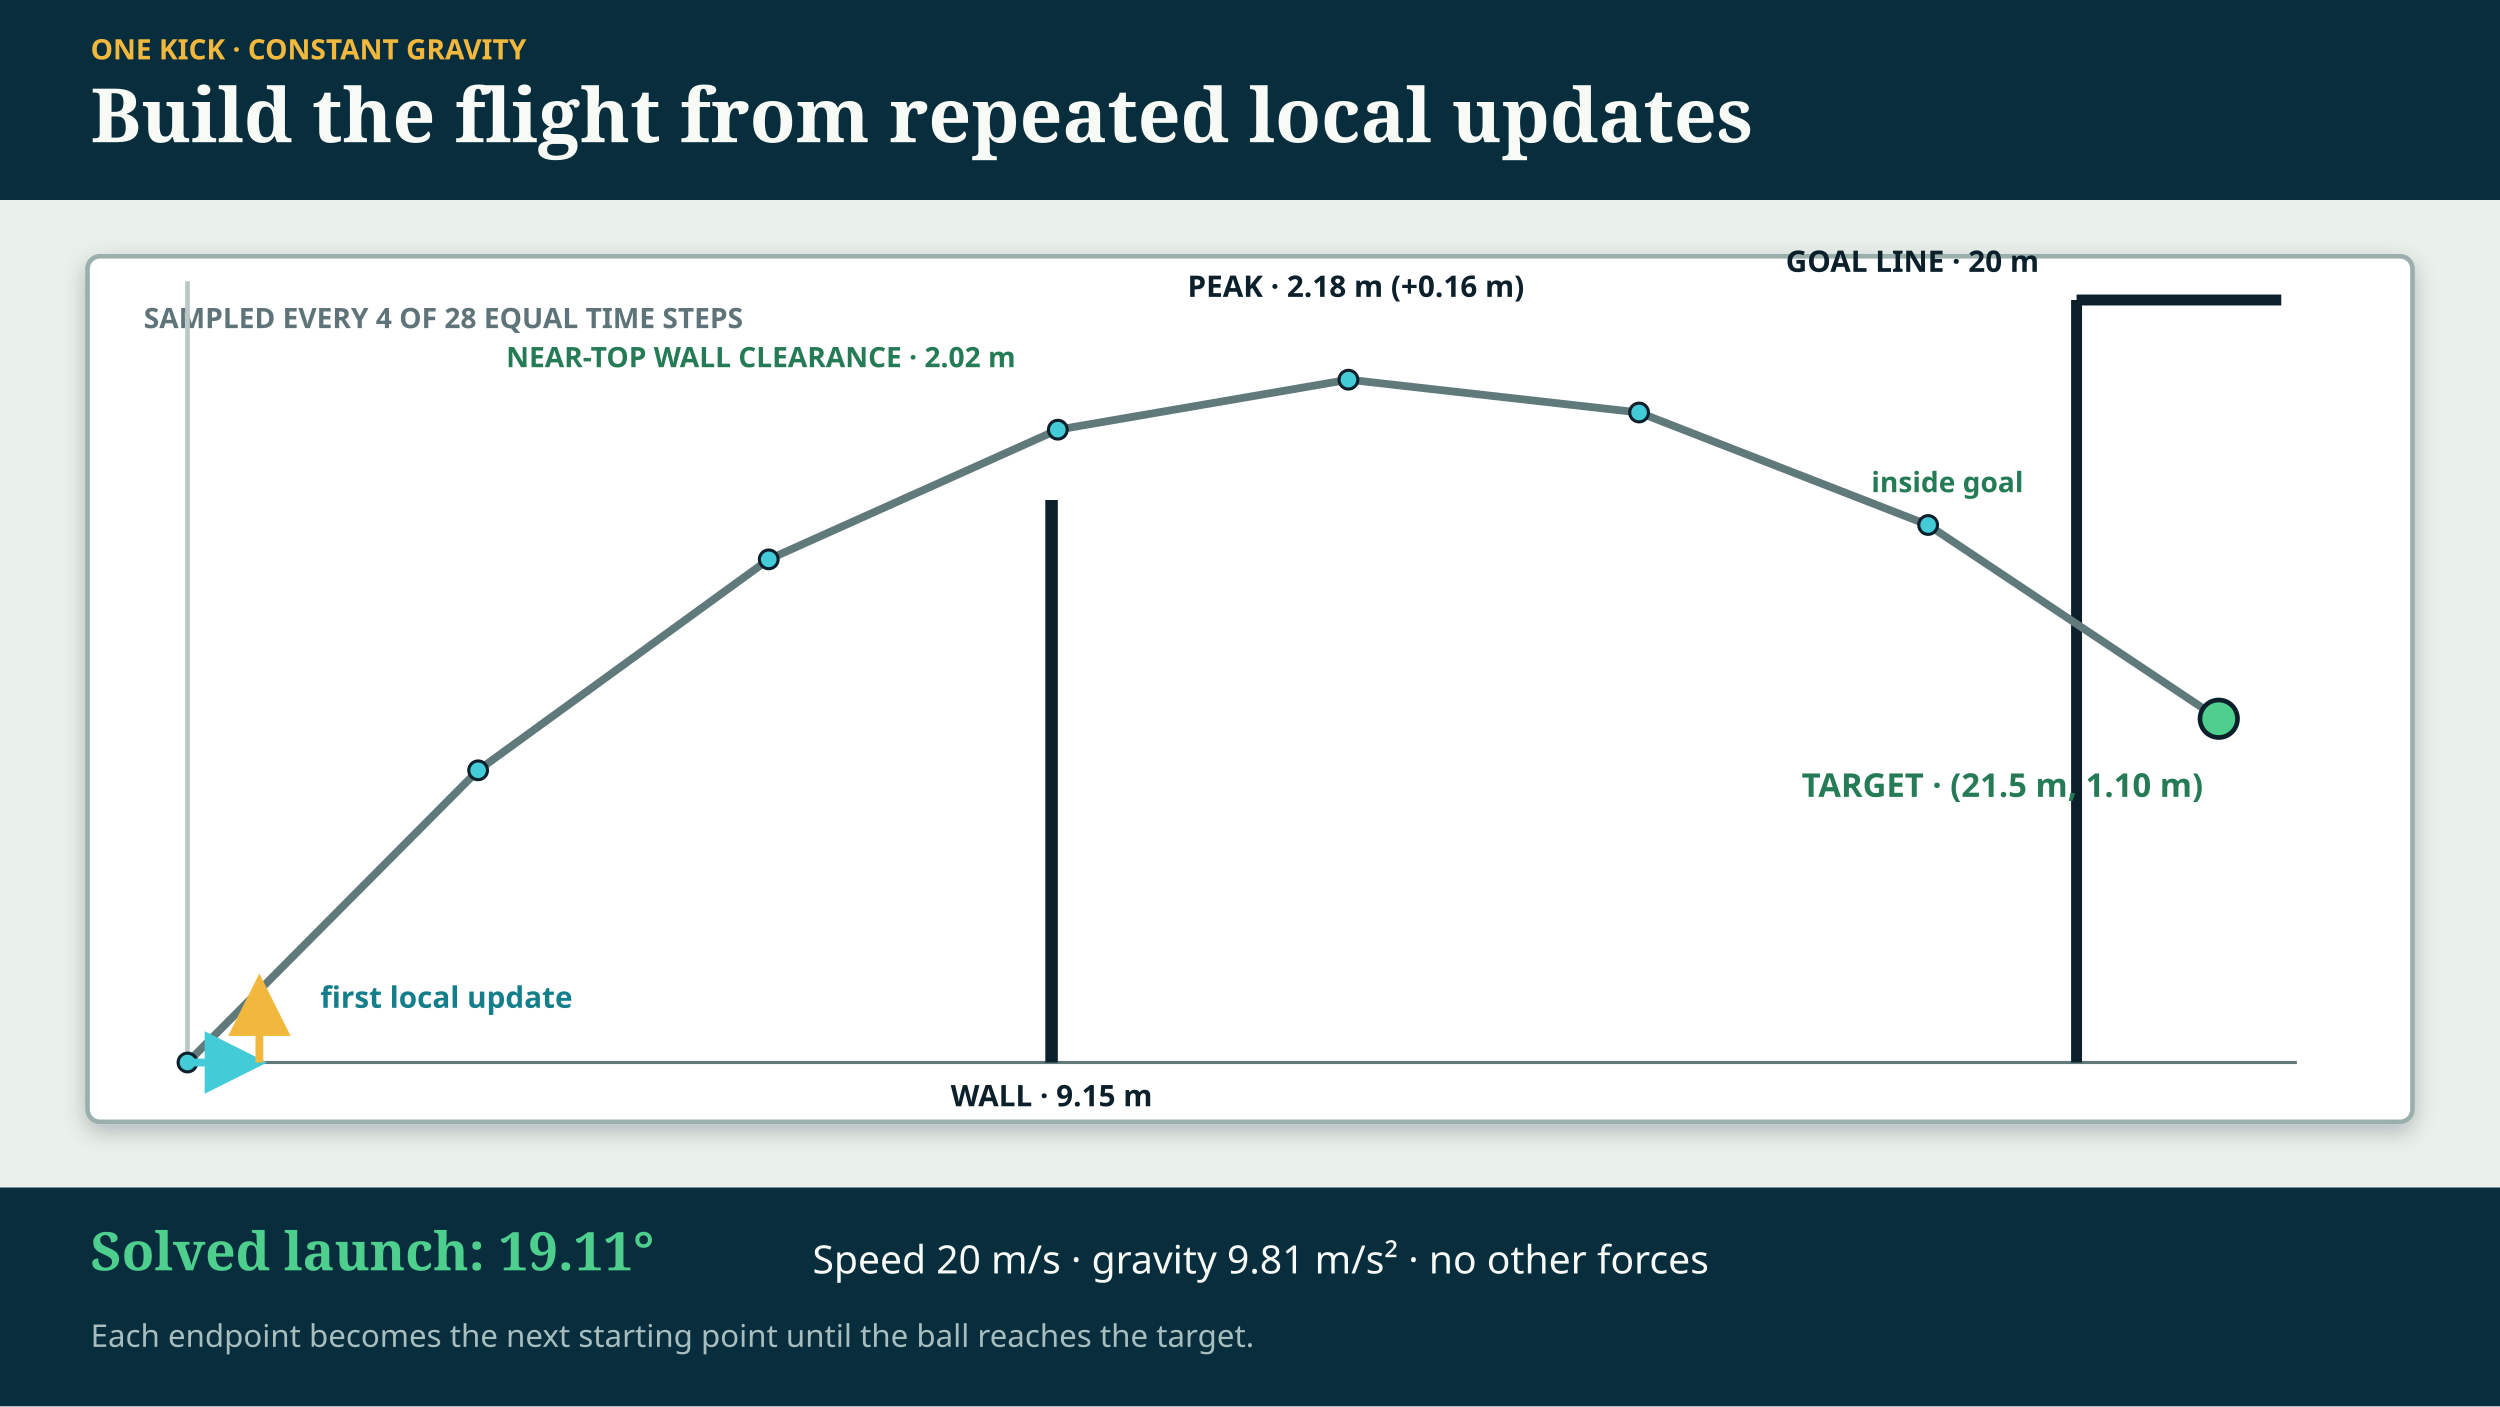
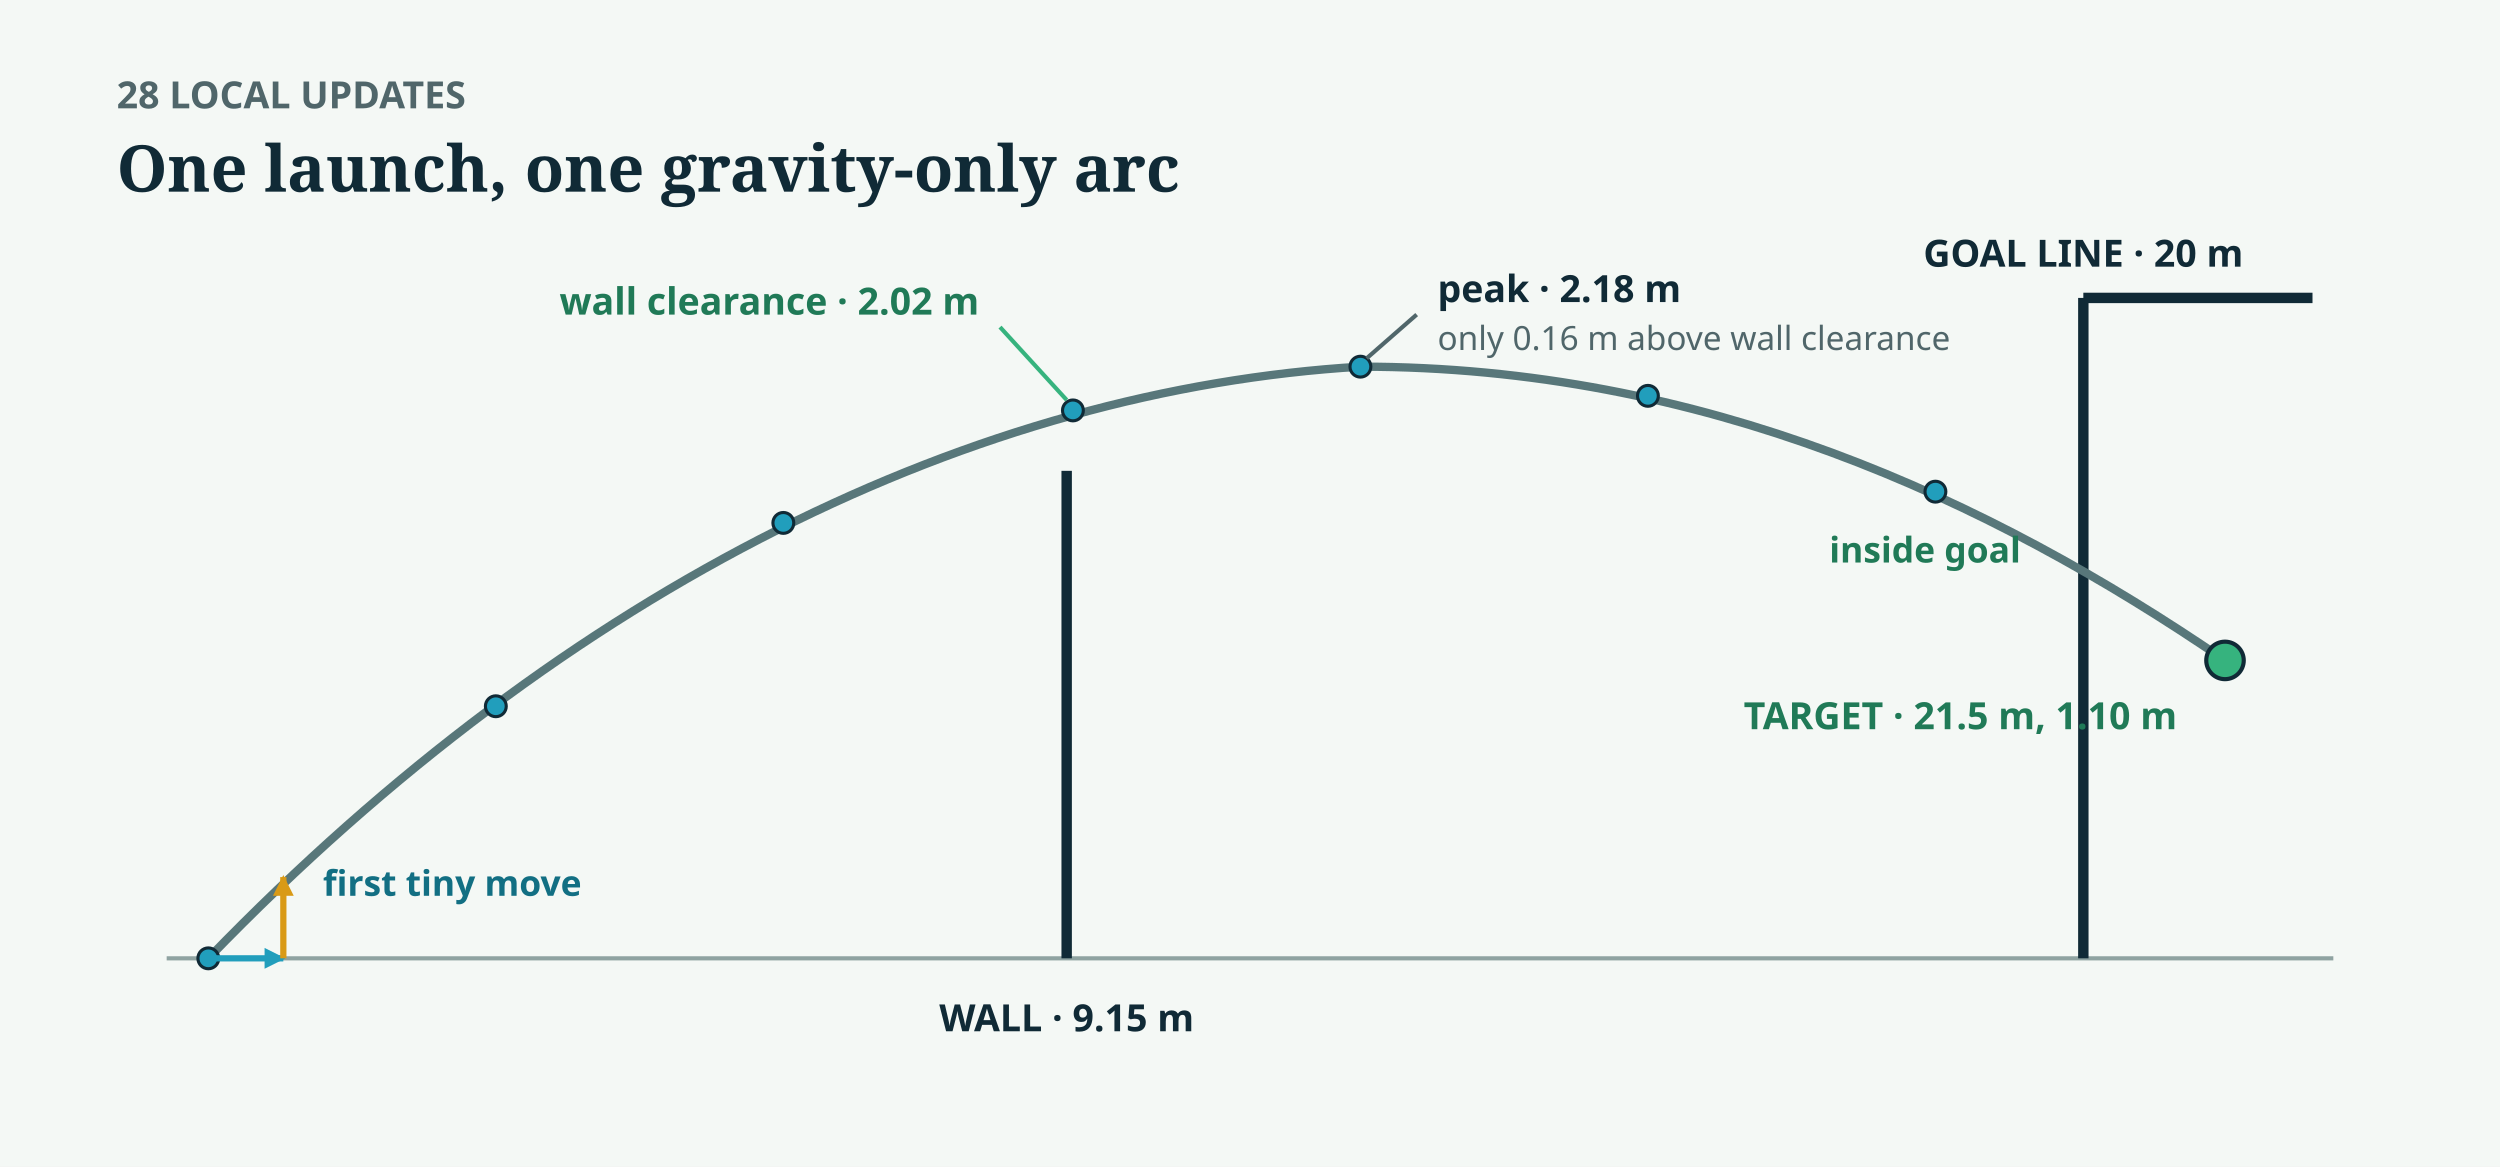
- <svg xmlns="http://www.w3.org/2000/svg" width="1600" height="900" viewBox="0 0 1600 900" role="img" aria-labelledby="title desc">
+ <svg xmlns="http://www.w3.org/2000/svg" width="1200" height="560" viewBox="0 0 1200 560" role="img" aria-labelledby="title desc">
  <defs>
-     <marker id="arrow-cyan" markerWidth="8" markerHeight="8" refX="7" refY="4" orient="auto">
-       <path d="M0,0 L8,4 L0,8 z" fill="#43cbd8" />
+     <marker id="arrow-cyan" markerUnits="userSpaceOnUse" markerWidth="10" markerHeight="10" refX="9" refY="5" orient="auto">
+       <path d="M0 0L10 5L0 10Z" fill="#219ebc" />
    </marker>
-     <marker id="arrow-gold" markerWidth="8" markerHeight="8" refX="7" refY="4" orient="auto">
-       <path d="M0,0 L8,4 L0,8 z" fill="#f2b83e" />
+     <marker id="arrow-gold" markerUnits="userSpaceOnUse" markerWidth="10" markerHeight="10" refX="9" refY="5" orient="auto">
+       <path d="M0 0L10 5L0 10Z" fill="#d99a16" />
    </marker>
-     <filter id="shadow" x="-20%" y="-20%" width="140%" height="140%">
-       <feDropShadow dx="0" dy="5" stdDeviation="7" flood-color="#061923" flood-opacity="0.24" />
-     </filter>
  </defs>
-   <rect width="1600" height="900" fill="#eaf1eb" />
-   <path d="M0 0H1600V128H0z" fill="#082d3c" />
-   <text x="58" y="38" fill="#f2b83e" font-family="Trebuchet MS, sans-serif" font-size="18" font-weight="700">ONE KICK · CONSTANT GRAVITY</text>
-   <text x="58" y="91" fill="#f7faf5" font-family="Georgia, serif" font-size="48" font-weight="700">Build the flight from repeated local updates</text>
-   <g filter="url(#shadow)">
-     <rect x="56" y="164" width="1488" height="554" rx="8" fill="#ffffff" stroke="#9bb0ad" stroke-width="3" />
+   <rect width="1200" height="560" fill="#f4f8f5" />
+   <text x="56" y="52" fill="#50666a" font-family="Trebuchet MS, sans-serif" font-size="18" font-weight="700">28 LOCAL UPDATES</text>
+   <text x="56" y="92" fill="#102a36" font-family="Georgia, serif" font-size="31" font-weight="700">One launch, one gravity-only arc</text>
+   <line x1="80" y1="460" x2="1120" y2="460" stroke="#8fa3a1" stroke-width="2" />
+   <line x1="512" y1="460" x2="512" y2="226" stroke="#102a36" stroke-width="5" />
+   <text x="512" y="495" text-anchor="middle" fill="#102a36" font-family="Trebuchet MS, sans-serif" font-size="18" font-weight="700">WALL · 9.15 m</text>
+   <line x1="1000" y1="460" x2="1000" y2="143" stroke="#102a36" stroke-width="5" />
+   <line x1="1000" y1="143" x2="1110" y2="143" stroke="#102a36" stroke-width="5" />
+   <text x="1000" y="128" text-anchor="middle" fill="#102a36" font-family="Trebuchet MS, sans-serif" font-size="18" font-weight="700">GOAL LINE · 20 m</text>
+   <path d="M100 460C275 279 470 187 653 176C817 176 954 239 1068 317" fill="none" stroke="#58777a" stroke-width="4" stroke-linecap="round" />
+   <g fill="#219ebc" stroke="#102a36" stroke-width="1.5">
+     <circle cx="100" cy="460" r="5" />
+     <circle cx="238" cy="339" r="5" />
+     <circle cx="376" cy="251" r="5" />
+     <circle cx="515" cy="197" r="5" />
+     <circle cx="653" cy="176" r="5" />
+     <circle cx="791" cy="190" r="5" />
+     <circle cx="929" cy="236" r="5" />
  </g>
-   <text x="92" y="210" fill="#5f7478" font-family="Trebuchet MS, sans-serif" font-size="18" font-weight="700">SAMPLED EVERY 4 OF 28 EQUAL TIME STEPS</text>
-   <line x1="120" y1="680" x2="1470" y2="680" stroke="#60797b" stroke-width="2" />
-   <line x1="120" y1="680" x2="120" y2="180" stroke="#b9c8c5" stroke-width="3" />
-   <line x1="673" y1="680" x2="673" y2="320" stroke="#0b202b" stroke-width="8" />
-   <text x="673" y="708" text-anchor="middle" fill="#0b202b" font-family="Trebuchet MS, sans-serif" font-size="19" font-weight="700">WALL · 9.15 m</text>
-   <line x1="1329" y1="680" x2="1329" y2="192" stroke="#0b202b" stroke-width="7" />
-   <line x1="1329" y1="192" x2="1460" y2="192" stroke="#0b202b" stroke-width="7" />
-   <text x="1305" y="174" text-anchor="end" fill="#0b202b" font-family="Trebuchet MS, sans-serif" font-size="19" font-weight="700">GOAL LINE · 20 m</text>
-   <polyline points="120,680 306,493 492,358 677,275 863,243 1049,264 1234,336 1420,460" fill="none" stroke="#60797b" stroke-width="5" stroke-linecap="round" stroke-linejoin="round" />
-   <g fill="#43cbd8" stroke="#0b202b" stroke-width="2">
-     <circle cx="120" cy="680" r="6" />
-     <circle cx="306" cy="493" r="6" />
-     <circle cx="492" cy="358" r="6" />
-     <circle cx="677" cy="275" r="6" />
-     <circle cx="863" cy="243" r="6" />
-     <circle cx="1049" cy="264" r="6" />
-     <circle cx="1234" cy="336" r="6" />
-   </g>
-   <line x1="120" y1="680" x2="166" y2="680" stroke="#43cbd8" stroke-width="5" marker-end="url(#arrow-cyan)" />
-   <line x1="166" y1="680" x2="166" y2="628" stroke="#f2b83e" stroke-width="5" marker-end="url(#arrow-gold)" />
-   <text x="205" y="645" fill="#147f8a" font-family="Trebuchet MS, sans-serif" font-size="19" font-weight="700">first local update</text>
-   <circle cx="1420" cy="460" r="12" fill="#4ecf8e" stroke="#0b202b" stroke-width="3" />
-   <text x="1410" y="510" text-anchor="end" fill="#257b56" font-family="Trebuchet MS, sans-serif" font-size="21" font-weight="700">TARGET · (21.5 m, 1.10 m)</text>
-   <text x="760" y="190" text-anchor="start" fill="#0b202b" font-family="Trebuchet MS, sans-serif" font-size="19" font-weight="700">PEAK · 2.18 m (+0.16 m)</text>
-   <text x="650" y="235" text-anchor="end" fill="#257b56" font-family="Trebuchet MS, sans-serif" font-size="18" font-weight="700">NEAR-TOP WALL CLEARANCE · 2.02 m</text>
-   <text x="1295" y="315" text-anchor="end" fill="#257b56" font-family="Trebuchet MS, sans-serif" font-size="18" font-weight="700">inside goal</text>
-   <rect x="0" y="760" width="1600" height="140" fill="#082d3c" />
-   <text x="58" y="813" fill="#4ecf8e" font-family="Georgia, serif" font-size="34" font-weight="700">Solved launch: 19.11°</text>
-   <text x="520" y="815" fill="#f7faf5" font-family="Trebuchet MS, sans-serif" font-size="25">Speed 20 m/s · gravity 9.81 m/s² · no other forces</text>
-   <text x="58" y="862" fill="#a7bdbe" font-family="Trebuchet MS, sans-serif" font-size="20">Each endpoint becomes the next starting point until the ball reaches the target.</text>
+   <line x1="100" y1="460" x2="136" y2="460" stroke="#219ebc" stroke-width="3" marker-end="url(#arrow-cyan)" />
+   <line x1="136" y1="460" x2="136" y2="421" stroke="#d99a16" stroke-width="3" marker-end="url(#arrow-gold)" />
+   <text x="155" y="430" fill="#126f83" font-family="Trebuchet MS, sans-serif" font-size="17" font-weight="700">first tiny move</text>
+   <line x1="480" y1="157" x2="512" y2="192" stroke="#36b37e" stroke-width="2" />
+   <text x="470" y="151" text-anchor="end" fill="#207a57" font-family="Trebuchet MS, sans-serif" font-size="18" font-weight="700">wall clearance · 2.02 m</text>
+   <line x1="680" y1="151" x2="656" y2="172" stroke="#50666a" stroke-width="2" />
+   <text x="690" y="145" fill="#102a36" font-family="Trebuchet MS, sans-serif" font-size="18" font-weight="700">peak · 2.18 m</text>
+   <text x="690" y="168" fill="#50666a" font-family="Trebuchet MS, sans-serif" font-size="16">only 0.16 m above wall clearance</text>
+   <circle cx="1068" cy="317" r="9" fill="#36b37e" stroke="#102a36" stroke-width="2" />
+   <text x="1045" y="350" text-anchor="end" fill="#207a57" font-family="Trebuchet MS, sans-serif" font-size="18" font-weight="700">TARGET · 21.5 m, 1.10 m</text>
+   <text x="970" y="270" text-anchor="end" fill="#207a57" font-family="Trebuchet MS, sans-serif" font-size="17" font-weight="700">inside goal</text>
</svg>
